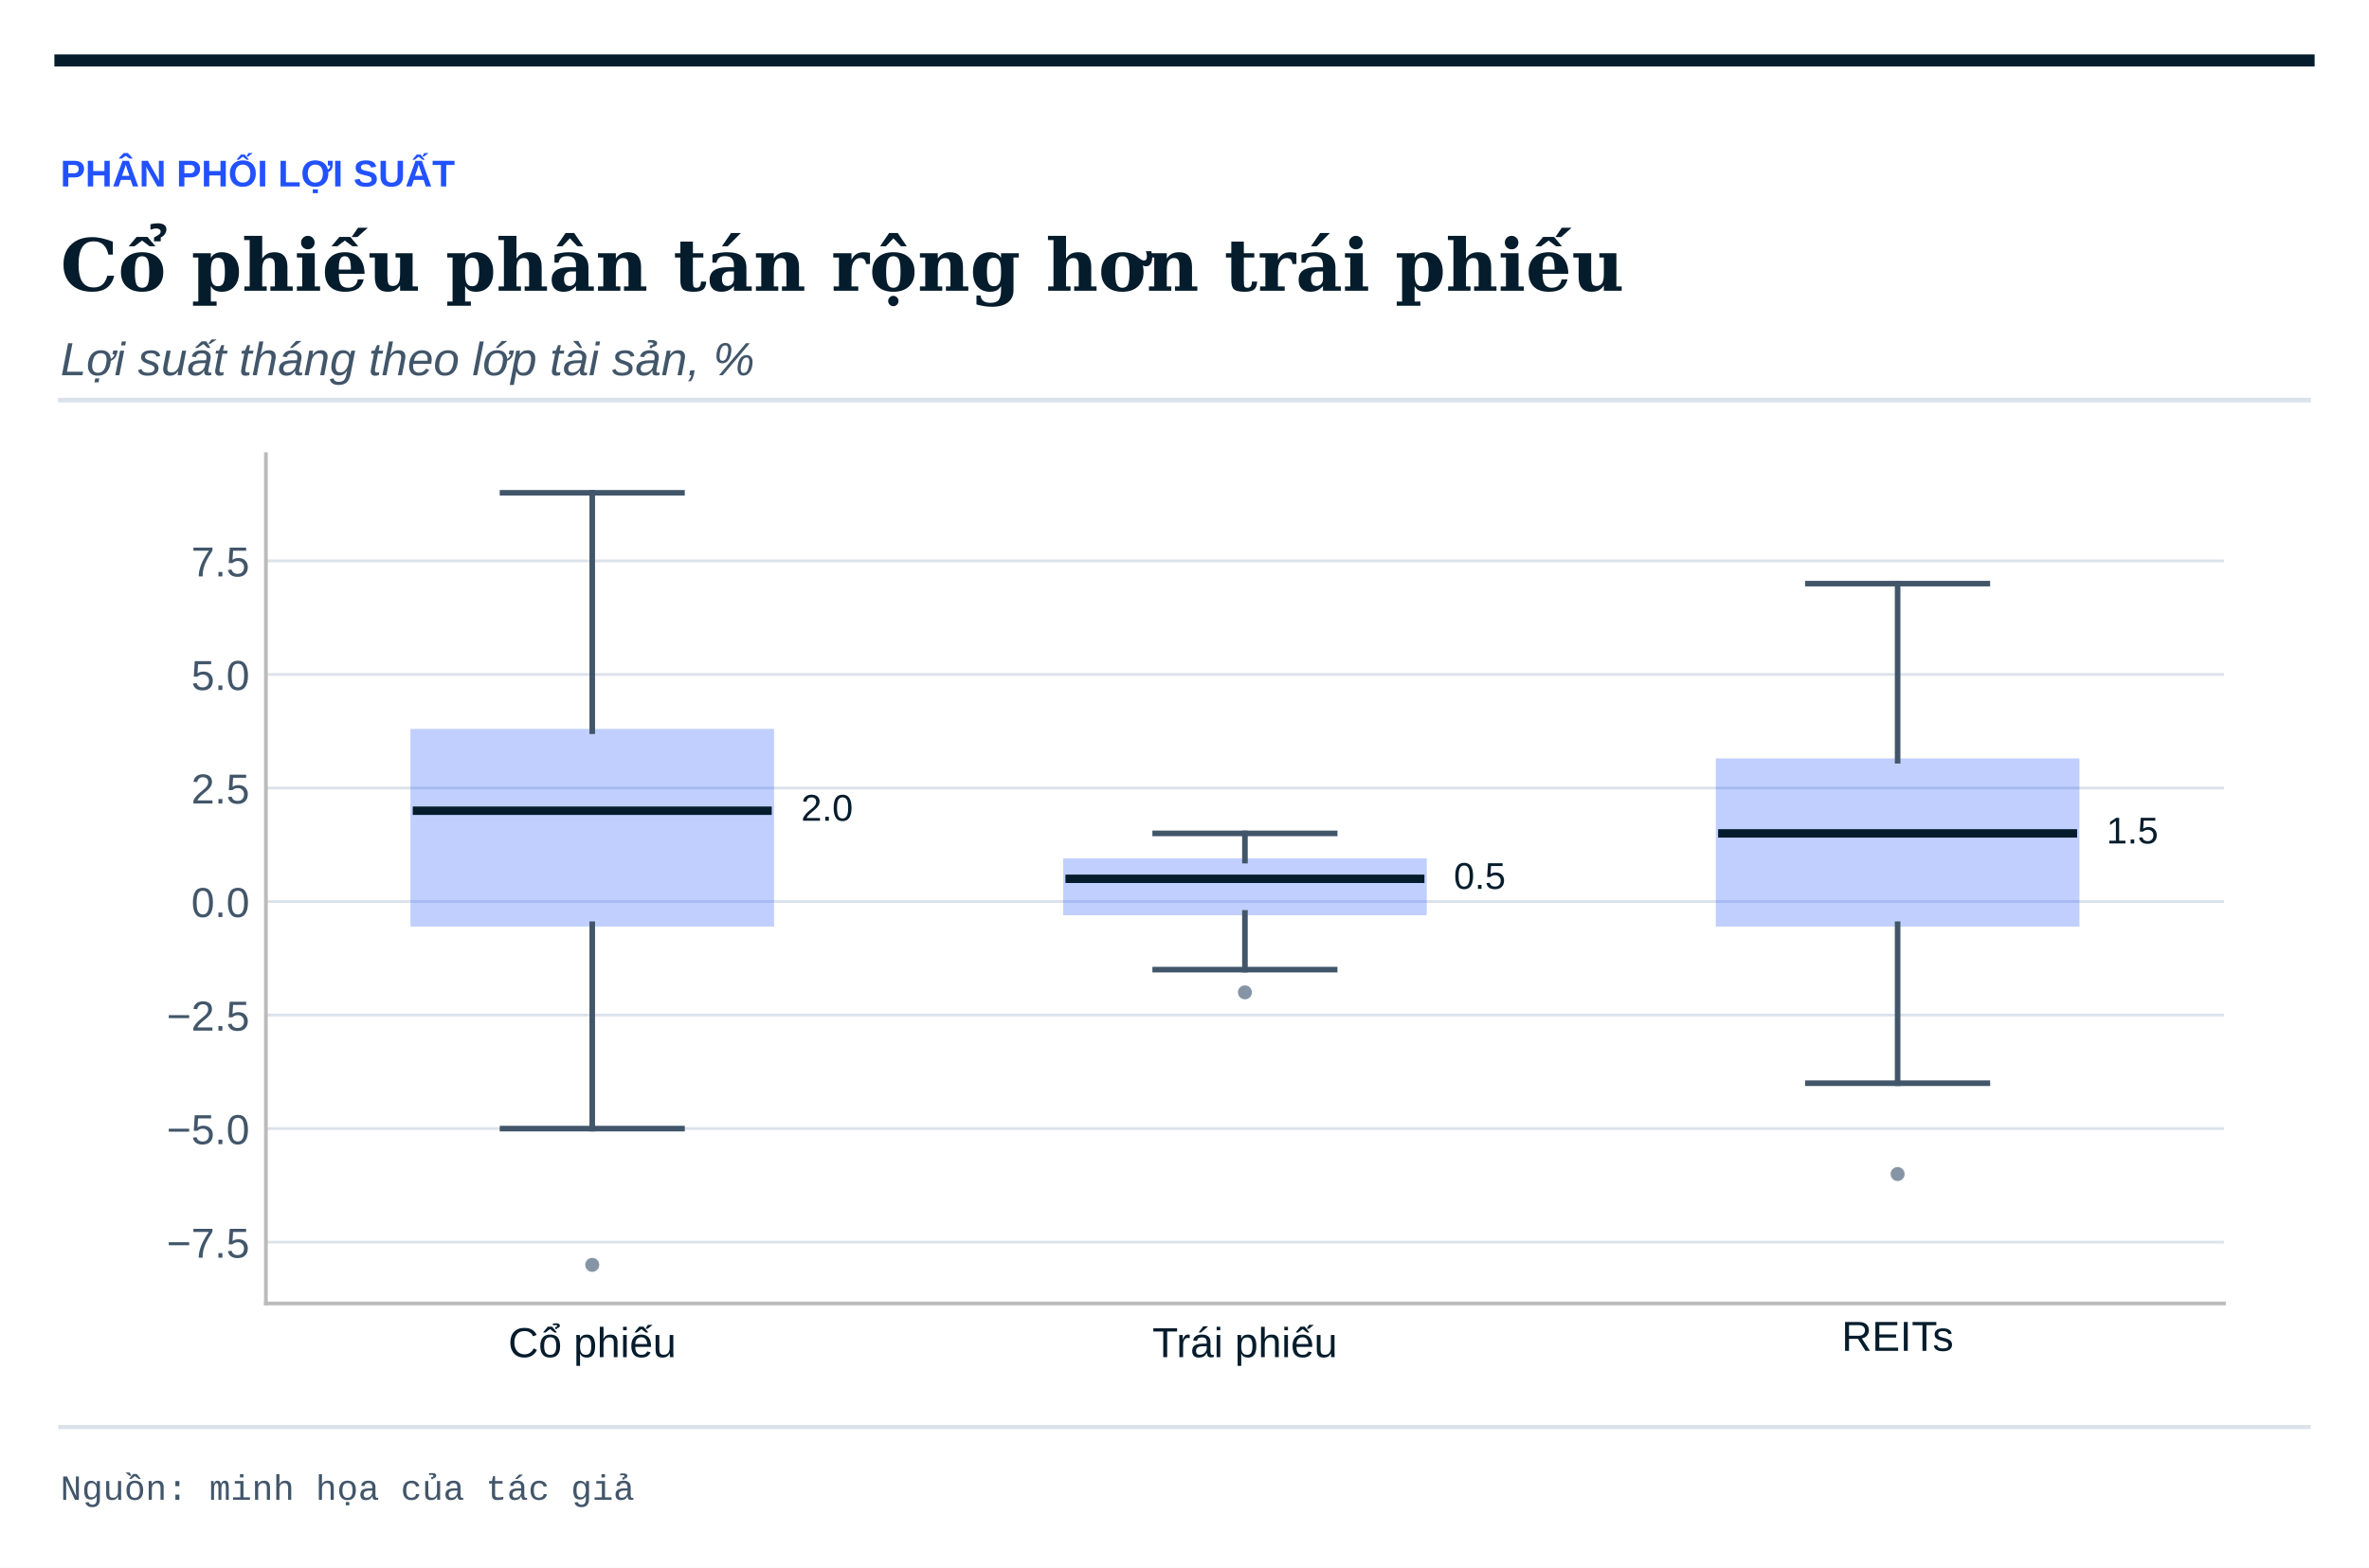
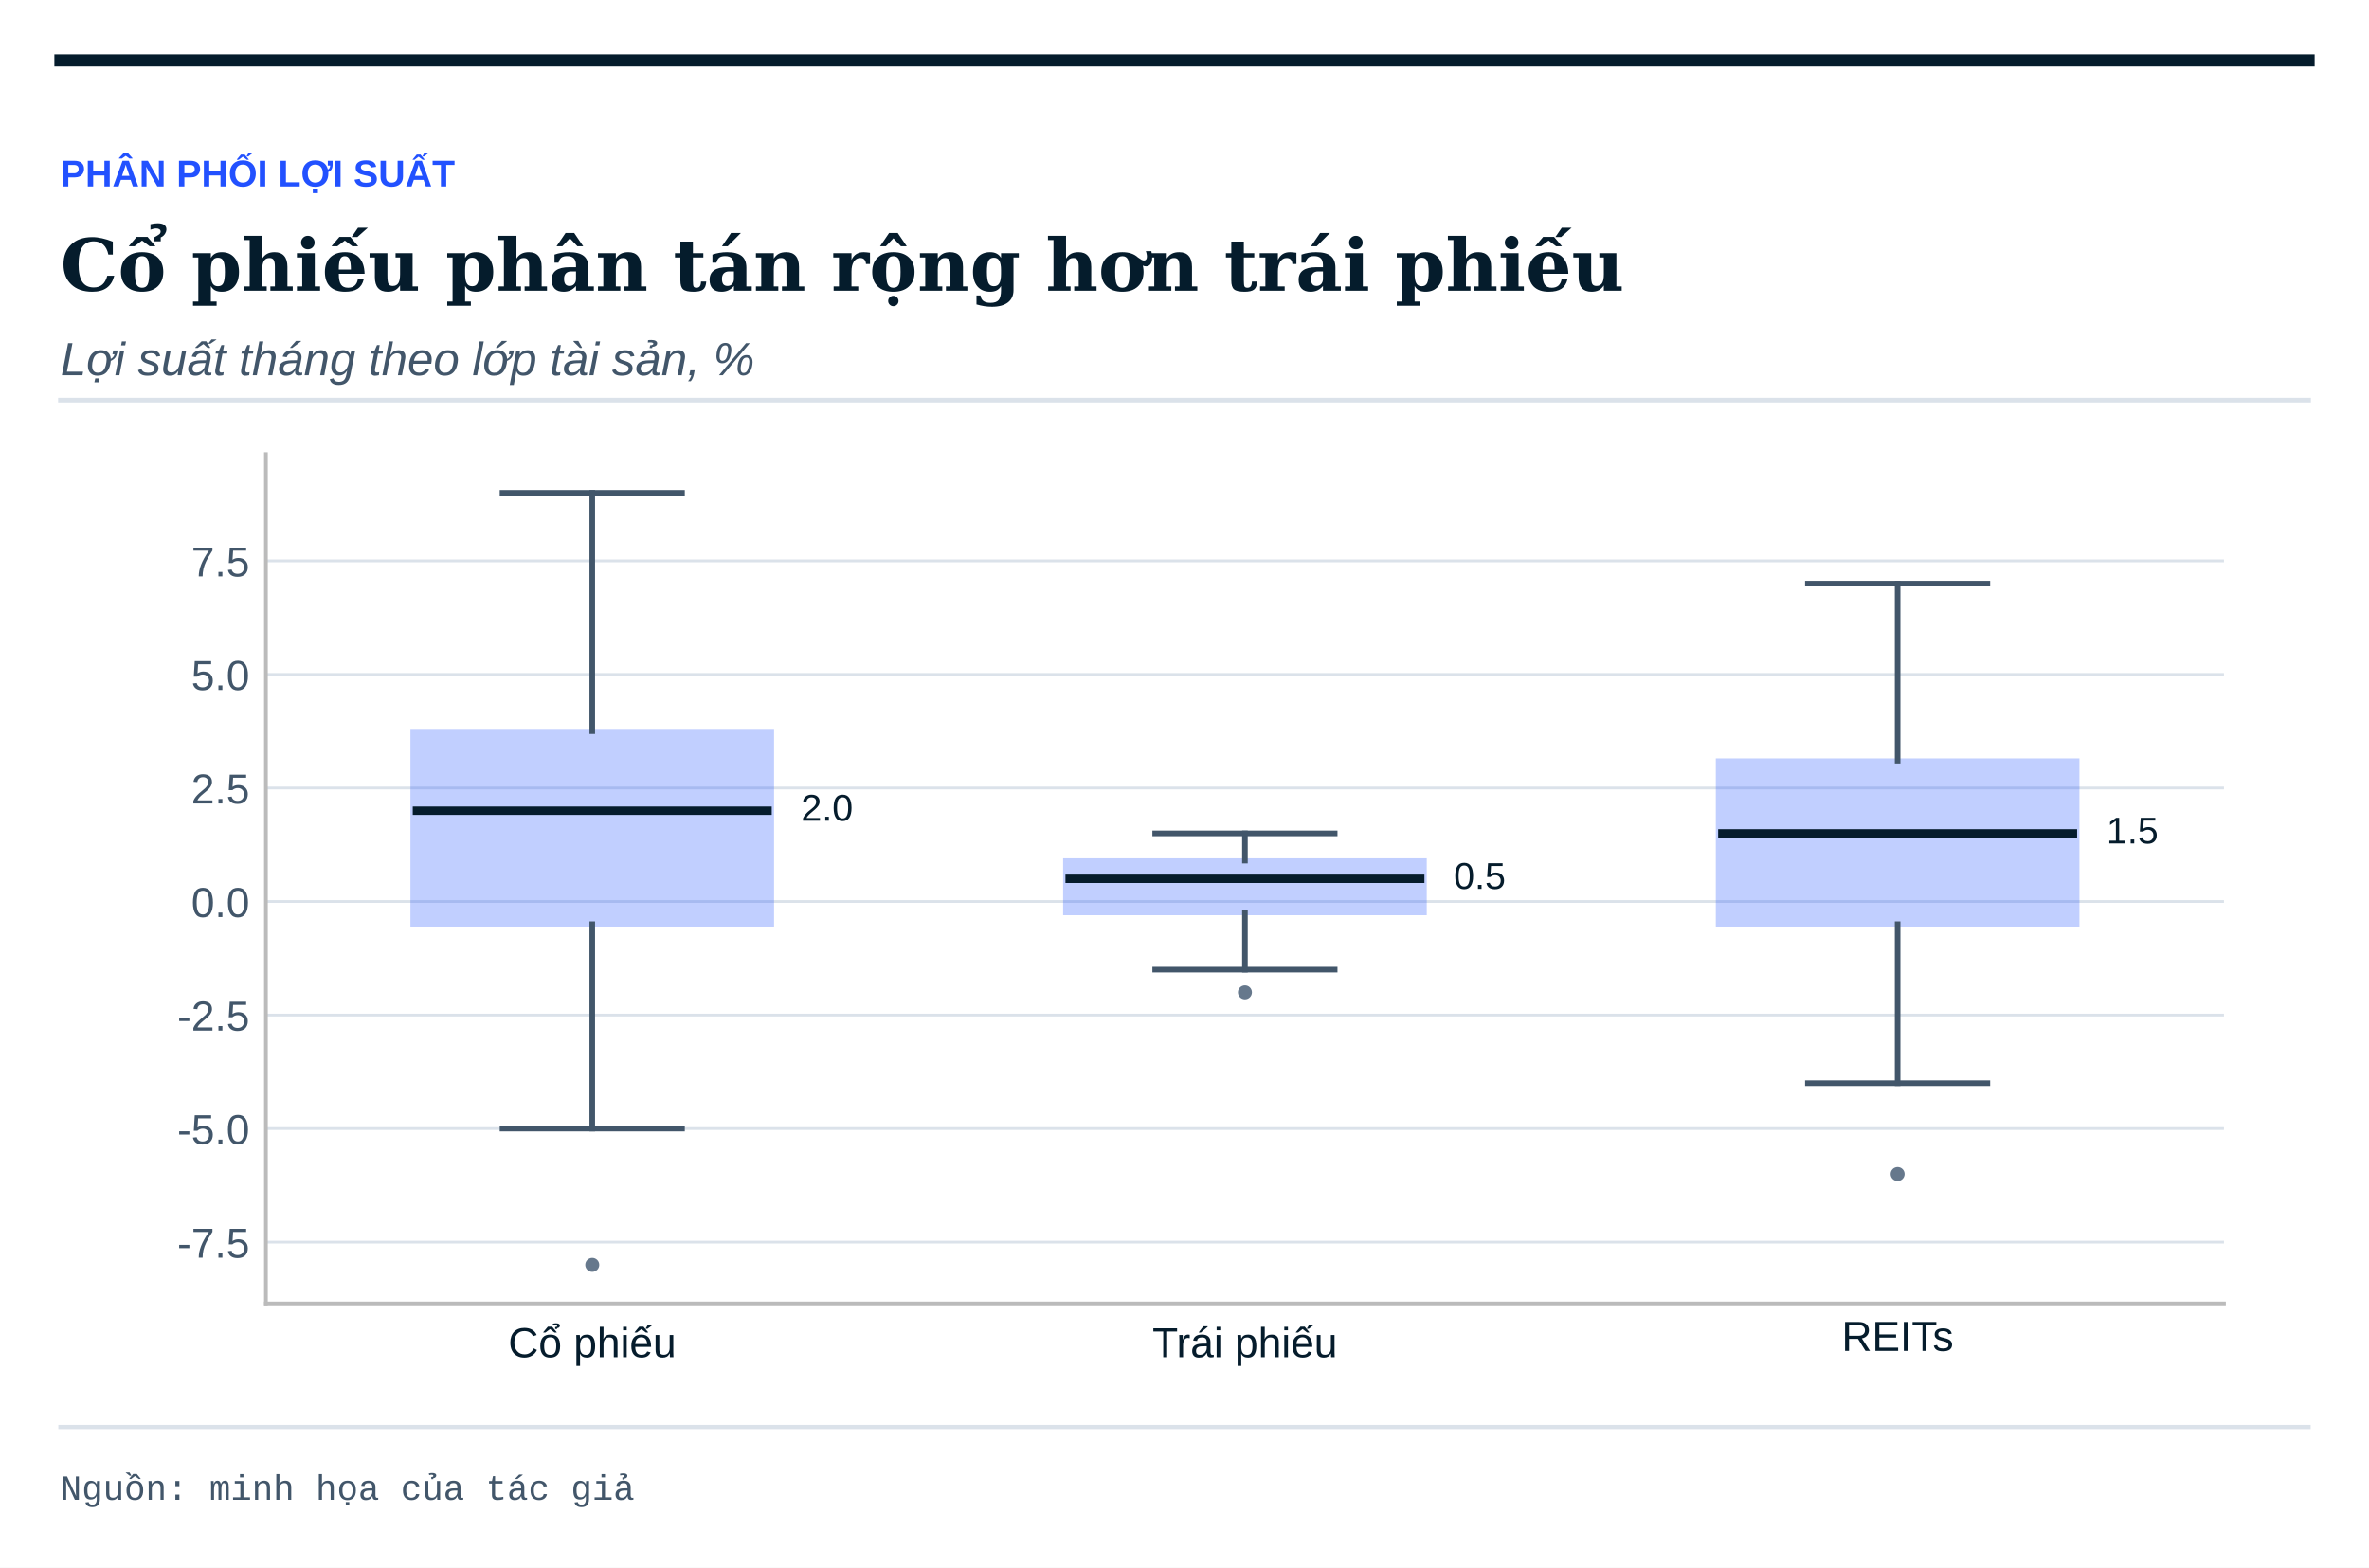
<svg xmlns="http://www.w3.org/2000/svg" xmlns:xlink="http://www.w3.org/1999/xlink" width="508.032pt" height="336.254pt" viewBox="0 0 508.032 336.254" version="1.1">
  <defs>
    <style type="text/css">*{stroke-linejoin: round; stroke-linecap: butt}</style>
  </defs>
  <g id="figure_1">
    <g id="patch_1">
      <path d="M 0 336.254  L 508.032 336.254  L 508.032 -0  L 0 -0  z " style="fill: #ffffff" />
    </g>
    <g id="axes_1">
      <g id="patch_2">
        <path d="M 57.024 279.576  L 476.928 279.576  L 476.928 97.416  L 57.024 97.416  z " style="fill: #ffffff" />
      </g>
      <g id="matplotlib.axis_1">
        <g id="xtick_1">
          <g id="line2d_1" />
          <g id="text_1">
            <text style="font-size: 9px; font-family: 'IBM Plex Sans', 'Liberation Sans', 'DejaVu Sans', 'Bitstream Vera Sans', 'Computer Modern Sans Serif', 'Lucida Grande', 'Verdana', 'Geneva', 'Lucid', 'Arial', 'Helvetica', 'Avant Garde', sans-serif; text-anchor: middle; fill: #051c2c" x="127.008" y="291.094" transform="rotate(-0 127.008 291.0944)">Cổ phiếu</text>
          </g>
        </g>
        <g id="xtick_2">
          <g id="line2d_2" />
          <g id="text_2">
            <text style="font-size: 9px; font-family: 'IBM Plex Sans', 'Liberation Sans', 'DejaVu Sans', 'Bitstream Vera Sans', 'Computer Modern Sans Serif', 'Lucida Grande', 'Verdana', 'Geneva', 'Lucid', 'Arial', 'Helvetica', 'Avant Garde', sans-serif; text-anchor: middle; fill: #051c2c" x="266.976" y="291.094" transform="rotate(-0 266.976 291.0944)">Trái phiếu</text>
          </g>
        </g>
        <g id="xtick_3">
          <g id="line2d_3" />
          <g id="text_3">
            <text style="font-size: 9px; font-family: 'IBM Plex Sans', 'Liberation Sans', 'DejaVu Sans', 'Bitstream Vera Sans', 'Computer Modern Sans Serif', 'Lucida Grande', 'Verdana', 'Geneva', 'Lucid', 'Arial', 'Helvetica', 'Avant Garde', sans-serif; text-anchor: middle; fill: #051c2c" x="406.944" y="289.736" transform="rotate(-0 406.944 289.736)">REITs</text>
          </g>
        </g>
      </g>
      <g id="matplotlib.axis_2">
        <g id="ytick_1">
          <g id="line2d_4">
-             <path d="M 57.024 266.425  L 476.928 266.425  " clip-path="url(#pd41bf6540e)" style="fill: none; stroke: #dbe2ea; stroke-width: 0.6; stroke-linecap: square" />
+             <path d="M 57.024 266.425  L 476.928 266.425  " clip-path="url(#p366d984ada)" style="fill: none; stroke: #dbe2ea; stroke-width: 0.6; stroke-linecap: square" />
          </g>
          <g id="line2d_5" />
          <g id="text_4">
-             <text style="font-size: 9px; font-family: 'IBM Plex Sans', 'Liberation Sans', 'DejaVu Sans', 'Bitstream Vera Sans', 'Computer Modern Sans Serif', 'Lucida Grande', 'Verdana', 'Geneva', 'Lucid', 'Arial', 'Helvetica', 'Avant Garde', sans-serif; text-anchor: end; fill: #42566a" x="53.524" y="269.755" transform="rotate(-0 53.524 269.7554)">−7.5</text>
+             <text style="font-size: 9px; font-family: 'IBM Plex Sans', 'Liberation Sans', 'DejaVu Sans', 'Bitstream Vera Sans', 'Computer Modern Sans Serif', 'Lucida Grande', 'Verdana', 'Geneva', 'Lucid', 'Arial', 'Helvetica', 'Avant Garde', sans-serif; text-anchor: end; fill: #42566a" x="53.524" y="269.755" transform="rotate(-0 53.524 269.7554)">-7.5</text>
          </g>
        </g>
        <g id="ytick_2">
          <g id="line2d_6">
-             <path d="M 57.024 242.072  L 476.928 242.072  " clip-path="url(#pd41bf6540e)" style="fill: none; stroke: #dbe2ea; stroke-width: 0.6; stroke-linecap: square" />
+             <path d="M 57.024 242.072  L 476.928 242.072  " clip-path="url(#p366d984ada)" style="fill: none; stroke: #dbe2ea; stroke-width: 0.6; stroke-linecap: square" />
          </g>
          <g id="line2d_7" />
          <g id="text_5">
-             <text style="font-size: 9px; font-family: 'IBM Plex Sans', 'Liberation Sans', 'DejaVu Sans', 'Bitstream Vera Sans', 'Computer Modern Sans Serif', 'Lucida Grande', 'Verdana', 'Geneva', 'Lucid', 'Arial', 'Helvetica', 'Avant Garde', sans-serif; text-anchor: end; fill: #42566a" x="53.524" y="245.402" transform="rotate(-0 53.524 245.4025)">−5.0</text>
+             <text style="font-size: 9px; font-family: 'IBM Plex Sans', 'Liberation Sans', 'DejaVu Sans', 'Bitstream Vera Sans', 'Computer Modern Sans Serif', 'Lucida Grande', 'Verdana', 'Geneva', 'Lucid', 'Arial', 'Helvetica', 'Avant Garde', sans-serif; text-anchor: end; fill: #42566a" x="53.524" y="245.402" transform="rotate(-0 53.524 245.4025)">-5.0</text>
          </g>
        </g>
        <g id="ytick_3">
          <g id="line2d_8">
-             <path d="M 57.024 217.72  L 476.928 217.72  " clip-path="url(#pd41bf6540e)" style="fill: none; stroke: #dbe2ea; stroke-width: 0.6; stroke-linecap: square" />
+             <path d="M 57.024 217.72  L 476.928 217.72  " clip-path="url(#p366d984ada)" style="fill: none; stroke: #dbe2ea; stroke-width: 0.6; stroke-linecap: square" />
          </g>
          <g id="line2d_9" />
          <g id="text_6">
-             <text style="font-size: 9px; font-family: 'IBM Plex Sans', 'Liberation Sans', 'DejaVu Sans', 'Bitstream Vera Sans', 'Computer Modern Sans Serif', 'Lucida Grande', 'Verdana', 'Geneva', 'Lucid', 'Arial', 'Helvetica', 'Avant Garde', sans-serif; text-anchor: end; fill: #42566a" x="53.524" y="221.05" transform="rotate(-0 53.524 221.0495)">−2.5</text>
+             <text style="font-size: 9px; font-family: 'IBM Plex Sans', 'Liberation Sans', 'DejaVu Sans', 'Bitstream Vera Sans', 'Computer Modern Sans Serif', 'Lucida Grande', 'Verdana', 'Geneva', 'Lucid', 'Arial', 'Helvetica', 'Avant Garde', sans-serif; text-anchor: end; fill: #42566a" x="53.524" y="221.05" transform="rotate(-0 53.524 221.0495)">-2.5</text>
          </g>
        </g>
        <g id="ytick_4">
          <g id="line2d_10">
-             <path d="M 57.024 193.367  L 476.928 193.367  " clip-path="url(#pd41bf6540e)" style="fill: none; stroke: #dbe2ea; stroke-width: 0.6; stroke-linecap: square" />
+             <path d="M 57.024 193.367  L 476.928 193.367  " clip-path="url(#p366d984ada)" style="fill: none; stroke: #dbe2ea; stroke-width: 0.6; stroke-linecap: square" />
          </g>
          <g id="line2d_11" />
          <g id="text_7">
            <text style="font-size: 9px; font-family: 'IBM Plex Sans', 'Liberation Sans', 'DejaVu Sans', 'Bitstream Vera Sans', 'Computer Modern Sans Serif', 'Lucida Grande', 'Verdana', 'Geneva', 'Lucid', 'Arial', 'Helvetica', 'Avant Garde', sans-serif; text-anchor: end; fill: #42566a" x="53.524" y="196.697" transform="rotate(-0 53.524 196.6966)">0.0</text>
          </g>
        </g>
        <g id="ytick_5">
          <g id="line2d_12">
-             <path d="M 57.024 169.014  L 476.928 169.014  " clip-path="url(#pd41bf6540e)" style="fill: none; stroke: #dbe2ea; stroke-width: 0.6; stroke-linecap: square" />
+             <path d="M 57.024 169.014  L 476.928 169.014  " clip-path="url(#p366d984ada)" style="fill: none; stroke: #dbe2ea; stroke-width: 0.6; stroke-linecap: square" />
          </g>
          <g id="line2d_13" />
          <g id="text_8">
            <text style="font-size: 9px; font-family: 'IBM Plex Sans', 'Liberation Sans', 'DejaVu Sans', 'Bitstream Vera Sans', 'Computer Modern Sans Serif', 'Lucida Grande', 'Verdana', 'Geneva', 'Lucid', 'Arial', 'Helvetica', 'Avant Garde', sans-serif; text-anchor: end; fill: #42566a" x="53.524" y="172.344" transform="rotate(-0 53.524 172.3436)">2.5</text>
          </g>
        </g>
        <g id="ytick_6">
          <g id="line2d_14">
-             <path d="M 57.024 144.661  L 476.928 144.661  " clip-path="url(#pd41bf6540e)" style="fill: none; stroke: #dbe2ea; stroke-width: 0.6; stroke-linecap: square" />
+             <path d="M 57.024 144.661  L 476.928 144.661  " clip-path="url(#p366d984ada)" style="fill: none; stroke: #dbe2ea; stroke-width: 0.6; stroke-linecap: square" />
          </g>
          <g id="line2d_15" />
          <g id="text_9">
            <text style="font-size: 9px; font-family: 'IBM Plex Sans', 'Liberation Sans', 'DejaVu Sans', 'Bitstream Vera Sans', 'Computer Modern Sans Serif', 'Lucida Grande', 'Verdana', 'Geneva', 'Lucid', 'Arial', 'Helvetica', 'Avant Garde', sans-serif; text-anchor: end; fill: #42566a" x="53.524" y="147.991" transform="rotate(-0 53.524 147.9907)">5.0</text>
          </g>
        </g>
        <g id="ytick_7">
          <g id="line2d_16">
-             <path d="M 57.024 120.308  L 476.928 120.308  " clip-path="url(#pd41bf6540e)" style="fill: none; stroke: #dbe2ea; stroke-width: 0.6; stroke-linecap: square" />
+             <path d="M 57.024 120.308  L 476.928 120.308  " clip-path="url(#p366d984ada)" style="fill: none; stroke: #dbe2ea; stroke-width: 0.6; stroke-linecap: square" />
          </g>
          <g id="line2d_17" />
          <g id="text_10">
            <text style="font-size: 9px; font-family: 'IBM Plex Sans', 'Liberation Sans', 'DejaVu Sans', 'Bitstream Vera Sans', 'Computer Modern Sans Serif', 'Lucida Grande', 'Verdana', 'Geneva', 'Lucid', 'Arial', 'Helvetica', 'Avant Garde', sans-serif; text-anchor: end; fill: #42566a" x="53.524" y="123.638" transform="rotate(-0 53.524 123.6378)">7.5</text>
          </g>
        </g>
      </g>
      <g id="patch_3">
-         <path d="M 88.517 198.237  L 165.499 198.237  L 165.499 156.837  L 88.517 156.837  L 88.517 198.237  z " clip-path="url(#pd41bf6540e)" style="fill: #2251ff; opacity: 0.28; stroke: #2251ff; stroke-linejoin: miter" />
+         <path d="M 88.517 198.237  L 165.499 198.237  L 165.499 156.837  L 88.517 156.837  L 88.517 198.237  z " clip-path="url(#p366d984ada)" style="fill: #2251ff; opacity: 0.28; stroke: #2251ff; stroke-linejoin: miter" />
      </g>
      <g id="line2d_18">
-         <path d="M 127.008 198.237  L 127.008 242.072  " clip-path="url(#pd41bf6540e)" style="fill: none; stroke: #42566a; stroke-width: 1.2; stroke-linecap: square" />
+         <path d="M 127.008 198.237  L 127.008 242.072  " clip-path="url(#p366d984ada)" style="fill: none; stroke: #42566a; stroke-width: 1.2; stroke-linecap: square" />
      </g>
      <g id="line2d_19">
-         <path d="M 127.008 156.837  L 127.008 105.696  " clip-path="url(#pd41bf6540e)" style="fill: none; stroke: #42566a; stroke-width: 1.2; stroke-linecap: square" />
+         <path d="M 127.008 156.837  L 127.008 105.696  " clip-path="url(#p366d984ada)" style="fill: none; stroke: #42566a; stroke-width: 1.2; stroke-linecap: square" />
      </g>
      <g id="line2d_20">
-         <path d="M 107.762 242.072  L 146.254 242.072  " clip-path="url(#pd41bf6540e)" style="fill: none; stroke: #42566a; stroke-width: 1.2; stroke-linecap: square" />
+         <path d="M 107.762 242.072  L 146.254 242.072  " clip-path="url(#p366d984ada)" style="fill: none; stroke: #42566a; stroke-width: 1.2; stroke-linecap: square" />
      </g>
      <g id="line2d_21">
-         <path d="M 107.762 105.696  L 146.254 105.696  " clip-path="url(#pd41bf6540e)" style="fill: none; stroke: #42566a; stroke-width: 1.2; stroke-linecap: square" />
+         <path d="M 107.762 105.696  L 146.254 105.696  " clip-path="url(#p366d984ada)" style="fill: none; stroke: #42566a; stroke-width: 1.2; stroke-linecap: square" />
      </g>
      <g id="line2d_22">
        <defs>
-           <path id="m3ee1c81883" d="M 0 1.5  C 0.398 1.5 0.779 1.342 1.061 1.061  C 1.342 0.779 1.5 0.398 1.5 0  C 1.5 -0.398 1.342 -0.779 1.061 -1.061  C 0.779 -1.342 0.398 -1.5 0 -1.5  C -0.398 -1.5 -0.779 -1.342 -1.061 -1.061  C -1.342 -0.779 -1.5 -0.398 -1.5 0  C -1.5 0.398 -1.342 0.779 -1.061 1.061  C -0.779 1.342 -0.398 1.5 0 1.5  z " style="stroke: #000000; stroke-opacity: 0" />
+           <path id="mac54713cc9" d="M 0 1.5  C 0.398 1.5 0.779 1.342 1.061 1.061  C 1.342 0.779 1.5 0.398 1.5 0  C 1.5 -0.398 1.342 -0.779 1.061 -1.061  C 0.779 -1.342 0.398 -1.5 0 -1.5  C -0.398 -1.5 -0.779 -1.342 -1.061 -1.061  C -1.342 -0.779 -1.5 -0.398 -1.5 0  C -1.5 0.398 -1.342 0.779 -1.061 1.061  C -0.779 1.342 -0.398 1.5 0 1.5  z " style="stroke: #000000; stroke-opacity: 0" />
        </defs>
-         <g clip-path="url(#pd41bf6540e)">
-           <use xlink:href="#m3ee1c81883" x="127.008" y="271.296" style="fill: #8595a6; stroke: #000000; stroke-opacity: 0" />
+         <g clip-path="url(#p366d984ada)">
+           <use xlink:href="#mac54713cc9" x="127.008" y="271.296" style="fill: #66788c; stroke: #000000; stroke-opacity: 0" />
        </g>
      </g>
      <g id="patch_4">
-         <path d="M 228.485 195.802  L 305.467 195.802  L 305.467 184.6  L 228.485 184.6  L 228.485 195.802  z " clip-path="url(#pd41bf6540e)" style="fill: #2251ff; opacity: 0.28; stroke: #2251ff; stroke-linejoin: miter" />
+         <path d="M 228.485 195.802  L 305.467 195.802  L 305.467 184.6  L 228.485 184.6  L 228.485 195.802  z " clip-path="url(#p366d984ada)" style="fill: #2251ff; opacity: 0.28; stroke: #2251ff; stroke-linejoin: miter" />
      </g>
      <g id="line2d_23">
-         <path d="M 266.976 195.802  L 266.976 207.978  " clip-path="url(#pd41bf6540e)" style="fill: none; stroke: #42566a; stroke-width: 1.2; stroke-linecap: square" />
+         <path d="M 266.976 195.802  L 266.976 207.978  " clip-path="url(#p366d984ada)" style="fill: none; stroke: #42566a; stroke-width: 1.2; stroke-linecap: square" />
      </g>
      <g id="line2d_24">
-         <path d="M 266.976 184.6  L 266.976 178.755  " clip-path="url(#pd41bf6540e)" style="fill: none; stroke: #42566a; stroke-width: 1.2; stroke-linecap: square" />
+         <path d="M 266.976 184.6  L 266.976 178.755  " clip-path="url(#p366d984ada)" style="fill: none; stroke: #42566a; stroke-width: 1.2; stroke-linecap: square" />
      </g>
      <g id="line2d_25">
-         <path d="M 247.73 207.978  L 286.222 207.978  " clip-path="url(#pd41bf6540e)" style="fill: none; stroke: #42566a; stroke-width: 1.2; stroke-linecap: square" />
+         <path d="M 247.73 207.978  L 286.222 207.978  " clip-path="url(#p366d984ada)" style="fill: none; stroke: #42566a; stroke-width: 1.2; stroke-linecap: square" />
      </g>
      <g id="line2d_26">
-         <path d="M 247.73 178.755  L 286.222 178.755  " clip-path="url(#pd41bf6540e)" style="fill: none; stroke: #42566a; stroke-width: 1.2; stroke-linecap: square" />
+         <path d="M 247.73 178.755  L 286.222 178.755  " clip-path="url(#p366d984ada)" style="fill: none; stroke: #42566a; stroke-width: 1.2; stroke-linecap: square" />
      </g>
      <g id="line2d_27">
-         <g clip-path="url(#pd41bf6540e)">
-           <use xlink:href="#m3ee1c81883" x="266.976" y="212.849" style="fill: #8595a6; stroke: #000000; stroke-opacity: 0" />
+         <g clip-path="url(#p366d984ada)">
+           <use xlink:href="#mac54713cc9" x="266.976" y="212.849" style="fill: #66788c; stroke: #000000; stroke-opacity: 0" />
        </g>
      </g>
      <g id="patch_5">
-         <path d="M 368.453 198.237  L 445.435 198.237  L 445.435 163.169  L 368.453 163.169  L 368.453 198.237  z " clip-path="url(#pd41bf6540e)" style="fill: #2251ff; opacity: 0.28; stroke: #2251ff; stroke-linejoin: miter" />
+         <path d="M 368.453 198.237  L 445.435 198.237  L 445.435 163.169  L 368.453 163.169  L 368.453 198.237  z " clip-path="url(#p366d984ada)" style="fill: #2251ff; opacity: 0.28; stroke: #2251ff; stroke-linejoin: miter" />
      </g>
      <g id="line2d_28">
-         <path d="M 406.944 198.237  L 406.944 232.331  " clip-path="url(#pd41bf6540e)" style="fill: none; stroke: #42566a; stroke-width: 1.2; stroke-linecap: square" />
+         <path d="M 406.944 198.237  L 406.944 232.331  " clip-path="url(#p366d984ada)" style="fill: none; stroke: #42566a; stroke-width: 1.2; stroke-linecap: square" />
      </g>
      <g id="line2d_29">
-         <path d="M 406.944 163.169  L 406.944 125.178  " clip-path="url(#pd41bf6540e)" style="fill: none; stroke: #42566a; stroke-width: 1.2; stroke-linecap: square" />
+         <path d="M 406.944 163.169  L 406.944 125.178  " clip-path="url(#p366d984ada)" style="fill: none; stroke: #42566a; stroke-width: 1.2; stroke-linecap: square" />
      </g>
      <g id="line2d_30">
-         <path d="M 387.698 232.331  L 426.19 232.331  " clip-path="url(#pd41bf6540e)" style="fill: none; stroke: #42566a; stroke-width: 1.2; stroke-linecap: square" />
+         <path d="M 387.698 232.331  L 426.19 232.331  " clip-path="url(#p366d984ada)" style="fill: none; stroke: #42566a; stroke-width: 1.2; stroke-linecap: square" />
      </g>
      <g id="line2d_31">
-         <path d="M 387.698 125.178  L 426.19 125.178  " clip-path="url(#pd41bf6540e)" style="fill: none; stroke: #42566a; stroke-width: 1.2; stroke-linecap: square" />
+         <path d="M 387.698 125.178  L 426.19 125.178  " clip-path="url(#p366d984ada)" style="fill: none; stroke: #42566a; stroke-width: 1.2; stroke-linecap: square" />
      </g>
      <g id="line2d_32">
-         <g clip-path="url(#pd41bf6540e)">
-           <use xlink:href="#m3ee1c81883" x="406.944" y="251.814" style="fill: #8595a6; stroke: #000000; stroke-opacity: 0" />
+         <g clip-path="url(#p366d984ada)">
+           <use xlink:href="#mac54713cc9" x="406.944" y="251.814" style="fill: #66788c; stroke: #000000; stroke-opacity: 0" />
        </g>
      </g>
      <g id="line2d_33">
-         <path d="M 88.517 173.884  L 165.499 173.884  " clip-path="url(#pd41bf6540e)" style="fill: none; stroke: #051c2c; stroke-width: 1.8" />
+         <path d="M 88.517 173.884  L 165.499 173.884  " clip-path="url(#p366d984ada)" style="fill: none; stroke: #051c2c; stroke-width: 1.8" />
      </g>
      <g id="line2d_34">
-         <path d="M 228.485 188.496  L 305.467 188.496  " clip-path="url(#pd41bf6540e)" style="fill: none; stroke: #051c2c; stroke-width: 1.8" />
+         <path d="M 228.485 188.496  L 305.467 188.496  " clip-path="url(#p366d984ada)" style="fill: none; stroke: #051c2c; stroke-width: 1.8" />
      </g>
      <g id="line2d_35">
-         <path d="M 368.453 178.755  L 445.435 178.755  " clip-path="url(#pd41bf6540e)" style="fill: none; stroke: #051c2c; stroke-width: 1.8" />
+         <path d="M 368.453 178.755  L 445.435 178.755  " clip-path="url(#p366d984ada)" style="fill: none; stroke: #051c2c; stroke-width: 1.8" />
      </g>
      <g id="patch_6">
        <path d="M 57.024 279.576  L 57.024 97.416  " style="fill: none; stroke: #bbbbbb; stroke-width: 0.8; stroke-linejoin: miter; stroke-linecap: square" />
      </g>
      <g id="patch_7">
        <path d="M 57.024 279.576  L 476.928 279.576  " style="fill: none; stroke: #bbbbbb; stroke-width: 0.8; stroke-linejoin: miter; stroke-linecap: square" />
      </g>
      <g id="text_11">
        <text style="font-size: 8px; font-family: 'IBM Plex Sans', 'Liberation Sans', 'DejaVu Sans', 'Bitstream Vera Sans', 'Computer Modern Sans Serif', 'Lucida Grande', 'Verdana', 'Geneva', 'Lucid', 'Arial', 'Helvetica', 'Avant Garde', sans-serif; text-anchor: start; fill: #051c2c" x="171.798" y="176.044" transform="rotate(-0 171.7978 176.0442)">2.0</text>
      </g>
      <g id="text_12">
        <text style="font-size: 8px; font-family: 'IBM Plex Sans', 'Liberation Sans', 'DejaVu Sans', 'Bitstream Vera Sans', 'Computer Modern Sans Serif', 'Lucida Grande', 'Verdana', 'Geneva', 'Lucid', 'Arial', 'Helvetica', 'Avant Garde', sans-serif; text-anchor: start; fill: #051c2c" x="311.766" y="190.656" transform="rotate(-0 311.7658 190.656)">0.5</text>
      </g>
      <g id="text_13">
        <text style="font-size: 8px; font-family: 'IBM Plex Sans', 'Liberation Sans', 'DejaVu Sans', 'Bitstream Vera Sans', 'Computer Modern Sans Serif', 'Lucida Grande', 'Verdana', 'Geneva', 'Lucid', 'Arial', 'Helvetica', 'Avant Garde', sans-serif; text-anchor: start; fill: #051c2c" x="451.734" y="180.915" transform="rotate(-0 451.7338 180.9148)">1.5</text>
      </g>
    </g>
    <g id="line2d_36">
      <path d="M 12.96 12.96  L 495.072 12.96  " style="fill: none; stroke: #051c2c; stroke-width: 2.6; stroke-linecap: square" />
    </g>
    <g id="line2d_37">
      <path d="M 12.96 85.824  L 495.072 85.824  " style="fill: none; stroke: #dbe2ea; stroke-linecap: square" />
    </g>
    <g id="line2d_38">
      <path d="M 12.96 306.072  L 495.072 306.072  " style="fill: none; stroke: #dbe2ea; stroke-width: 0.9; stroke-linecap: square" />
    </g>
    <g id="text_14">
      <text style="font-weight: 700; font-size: 8px; font-family: 'IBM Plex Sans', 'Liberation Sans', 'DejaVu Sans', 'Bitstream Vera Sans', 'Computer Modern Sans Serif', 'Lucida Grande', 'Verdana', 'Geneva', 'Lucid', 'Arial', 'Helvetica', 'Avant Garde', sans-serif; text-anchor: start; fill: #2251ff" x="12.96" y="39.992" transform="rotate(-0 12.96 39.99225)">PHÂN PHỐI LỢI SUẤT</text>
    </g>
    <g id="text_15">
      <text style="font-weight: 700; font-size: 15.5px; font-family: 'Spectral', 'DejaVu Serif', 'Bitstream Vera Serif', 'Computer Modern Roman', 'New Century Schoolbook', 'Century Schoolbook L', 'Utopia', 'ITC Bookman', 'Bookman', 'Nimbus Roman No9 L', 'Times New Roman', 'Times', 'Palatino', 'Charter', serif; text-anchor: start; fill: #051c2c" x="12.96" y="62.363" transform="rotate(-0 12.96 62.36293)">Cổ phiếu phân tán rộng hơn trái phiếu</text>
    </g>
    <g id="text_16">
      <text style="font-style: italic; font-size: 10px; font-family: 'IBM Plex Sans', 'Liberation Sans', 'DejaVu Sans', 'Bitstream Vera Sans', 'Computer Modern Sans Serif', 'Lucida Grande', 'Verdana', 'Geneva', 'Lucid', 'Arial', 'Helvetica', 'Avant Garde', sans-serif; text-anchor: start; fill: #42566a" x="12.96" y="80.492" transform="rotate(-0 12.96 80.49178)">Lợi suất tháng theo lớp tài sản, %</text>
    </g>
    <g id="text_17">
      <text style="font-size: 7.6px; font-family: 'IBM Plex Mono', 'Liberation Mono', 'DejaVu Sans Mono', 'Bitstream Vera Sans Mono', 'Computer Modern Typewriter', 'Andale Mono', 'Nimbus Mono L', 'Courier New', 'Courier', 'Fixed', 'Terminal', monospace; text-anchor: start; fill: #42566a" x="12.96" y="321.683" transform="rotate(-0 12.96 321.683)">Nguồn: minh họa của tác giả</text>
    </g>
  </g>
  <defs>
-     <clipPath id="pd41bf6540e">
+     <clipPath id="p366d984ada">
      <rect x="57.024" y="97.416" width="419.904" height="182.16" />
    </clipPath>
  </defs>
</svg>
